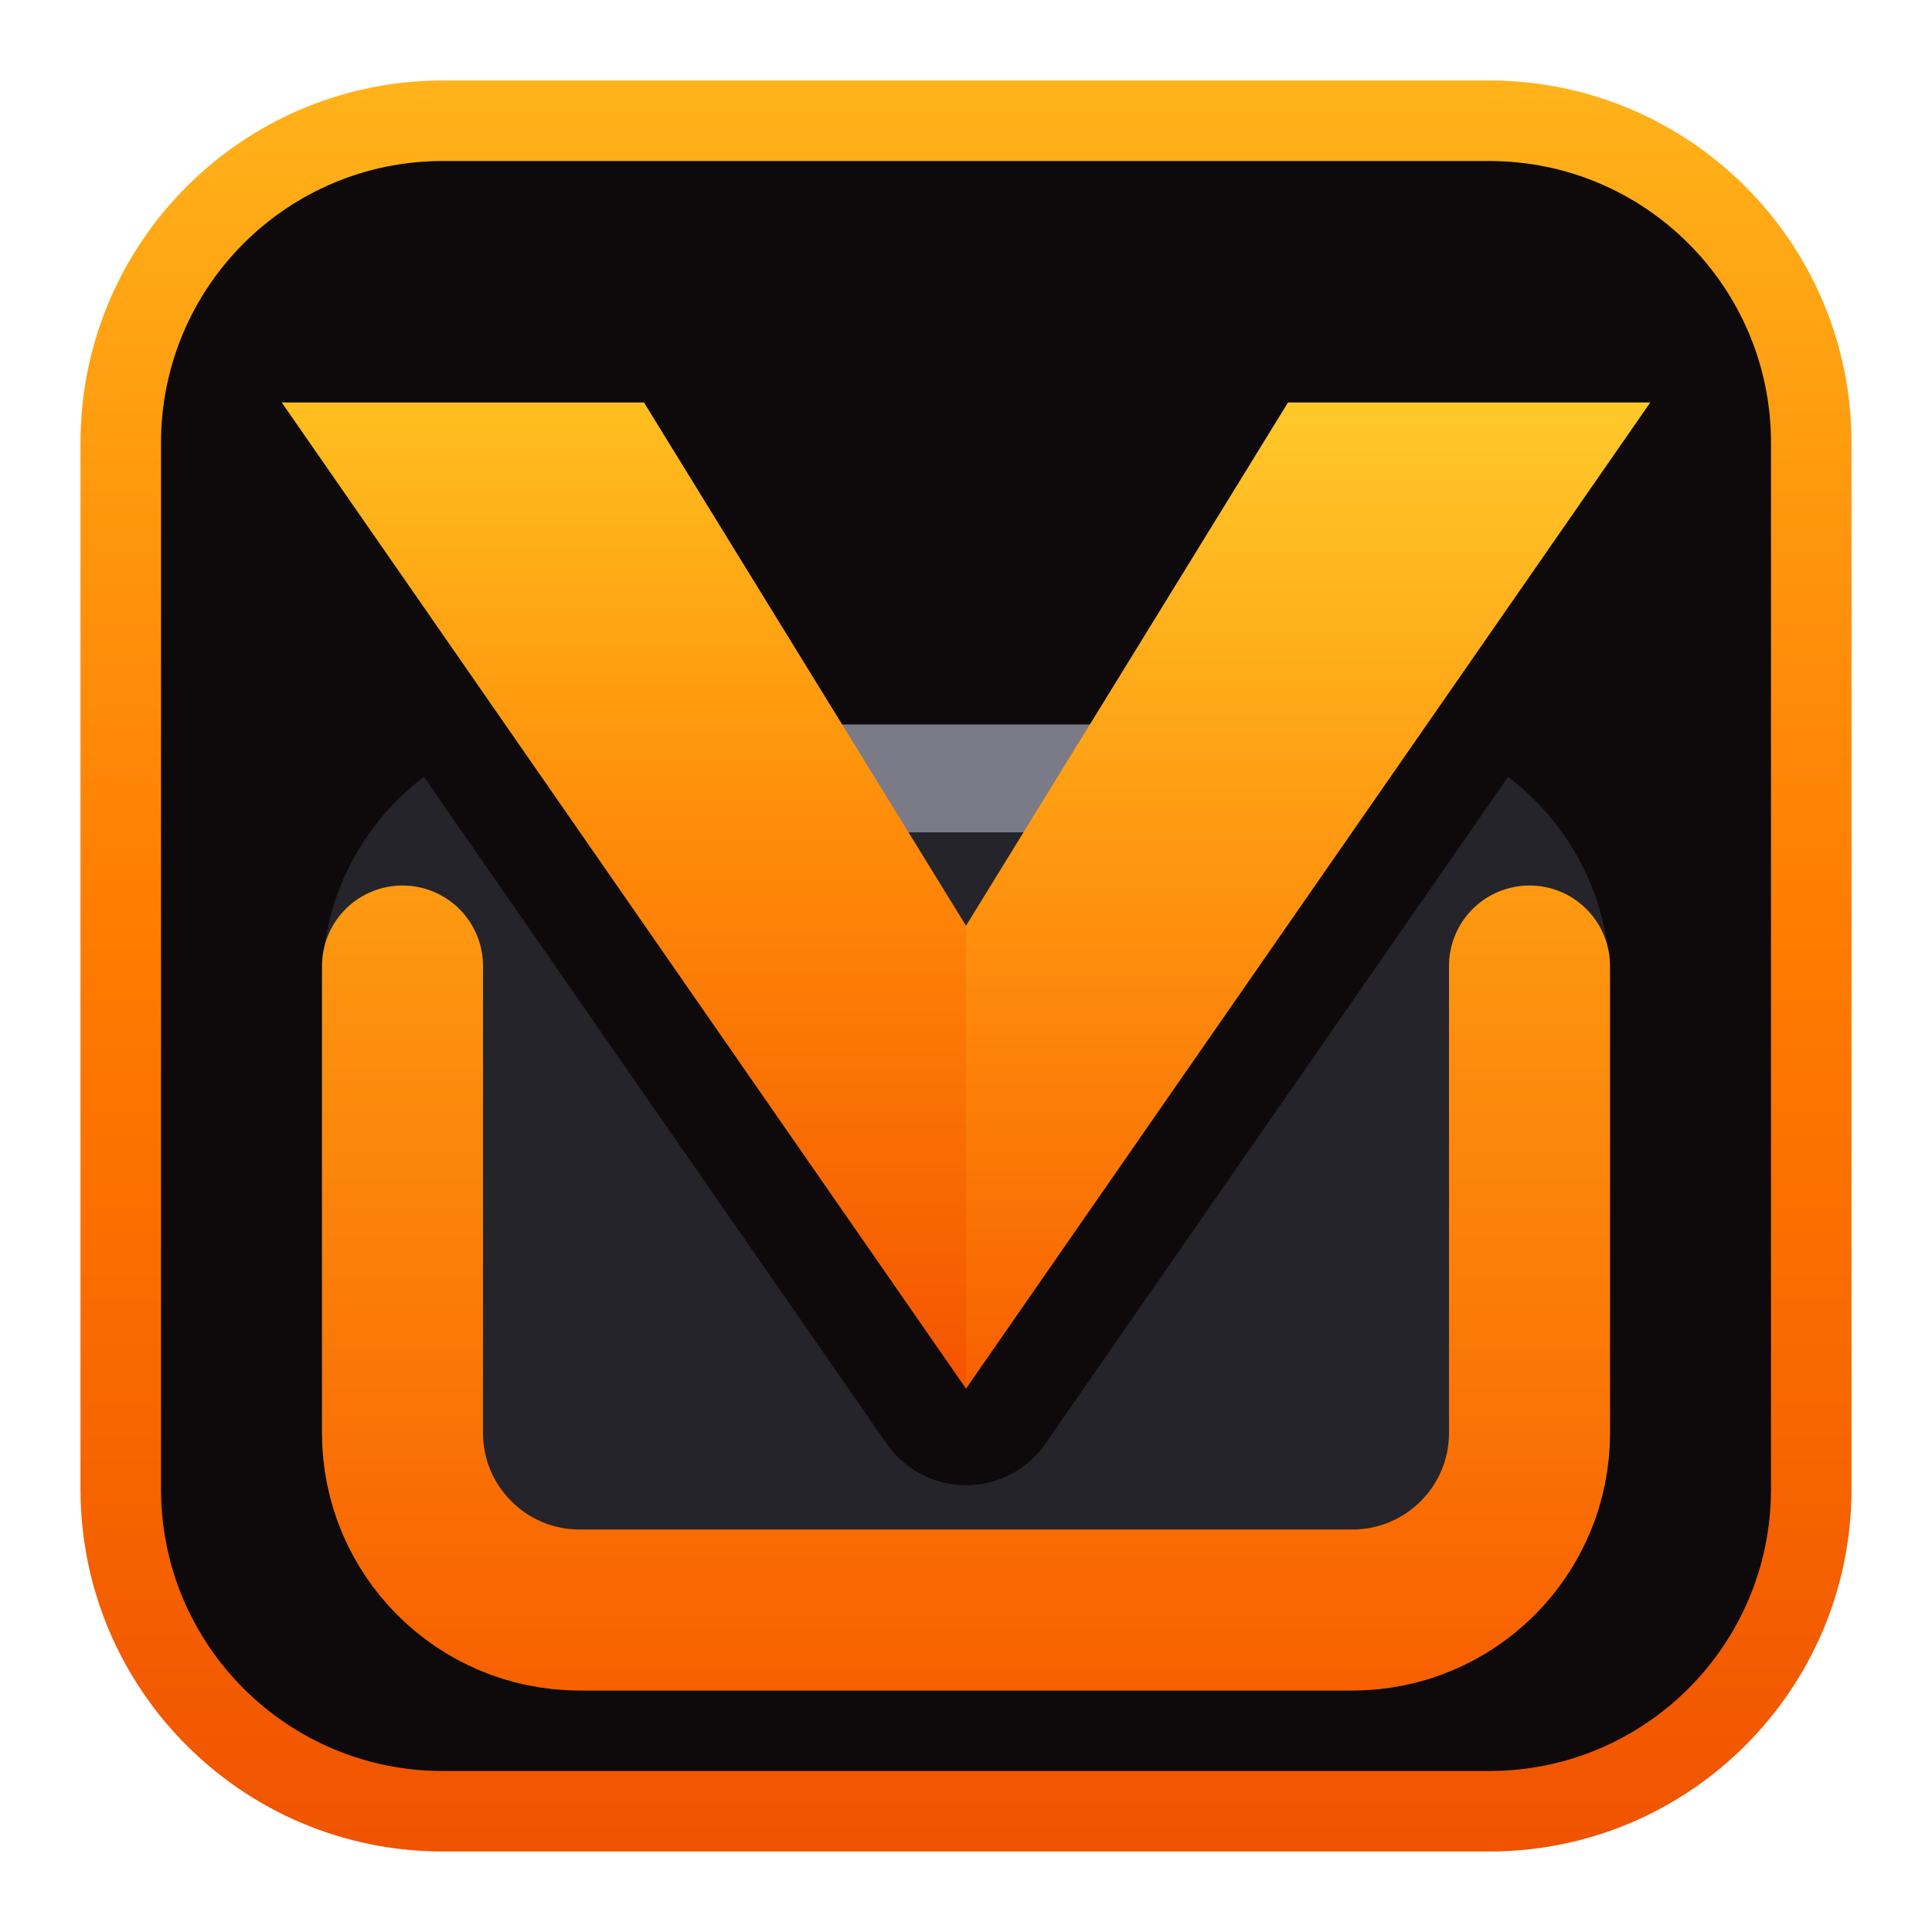
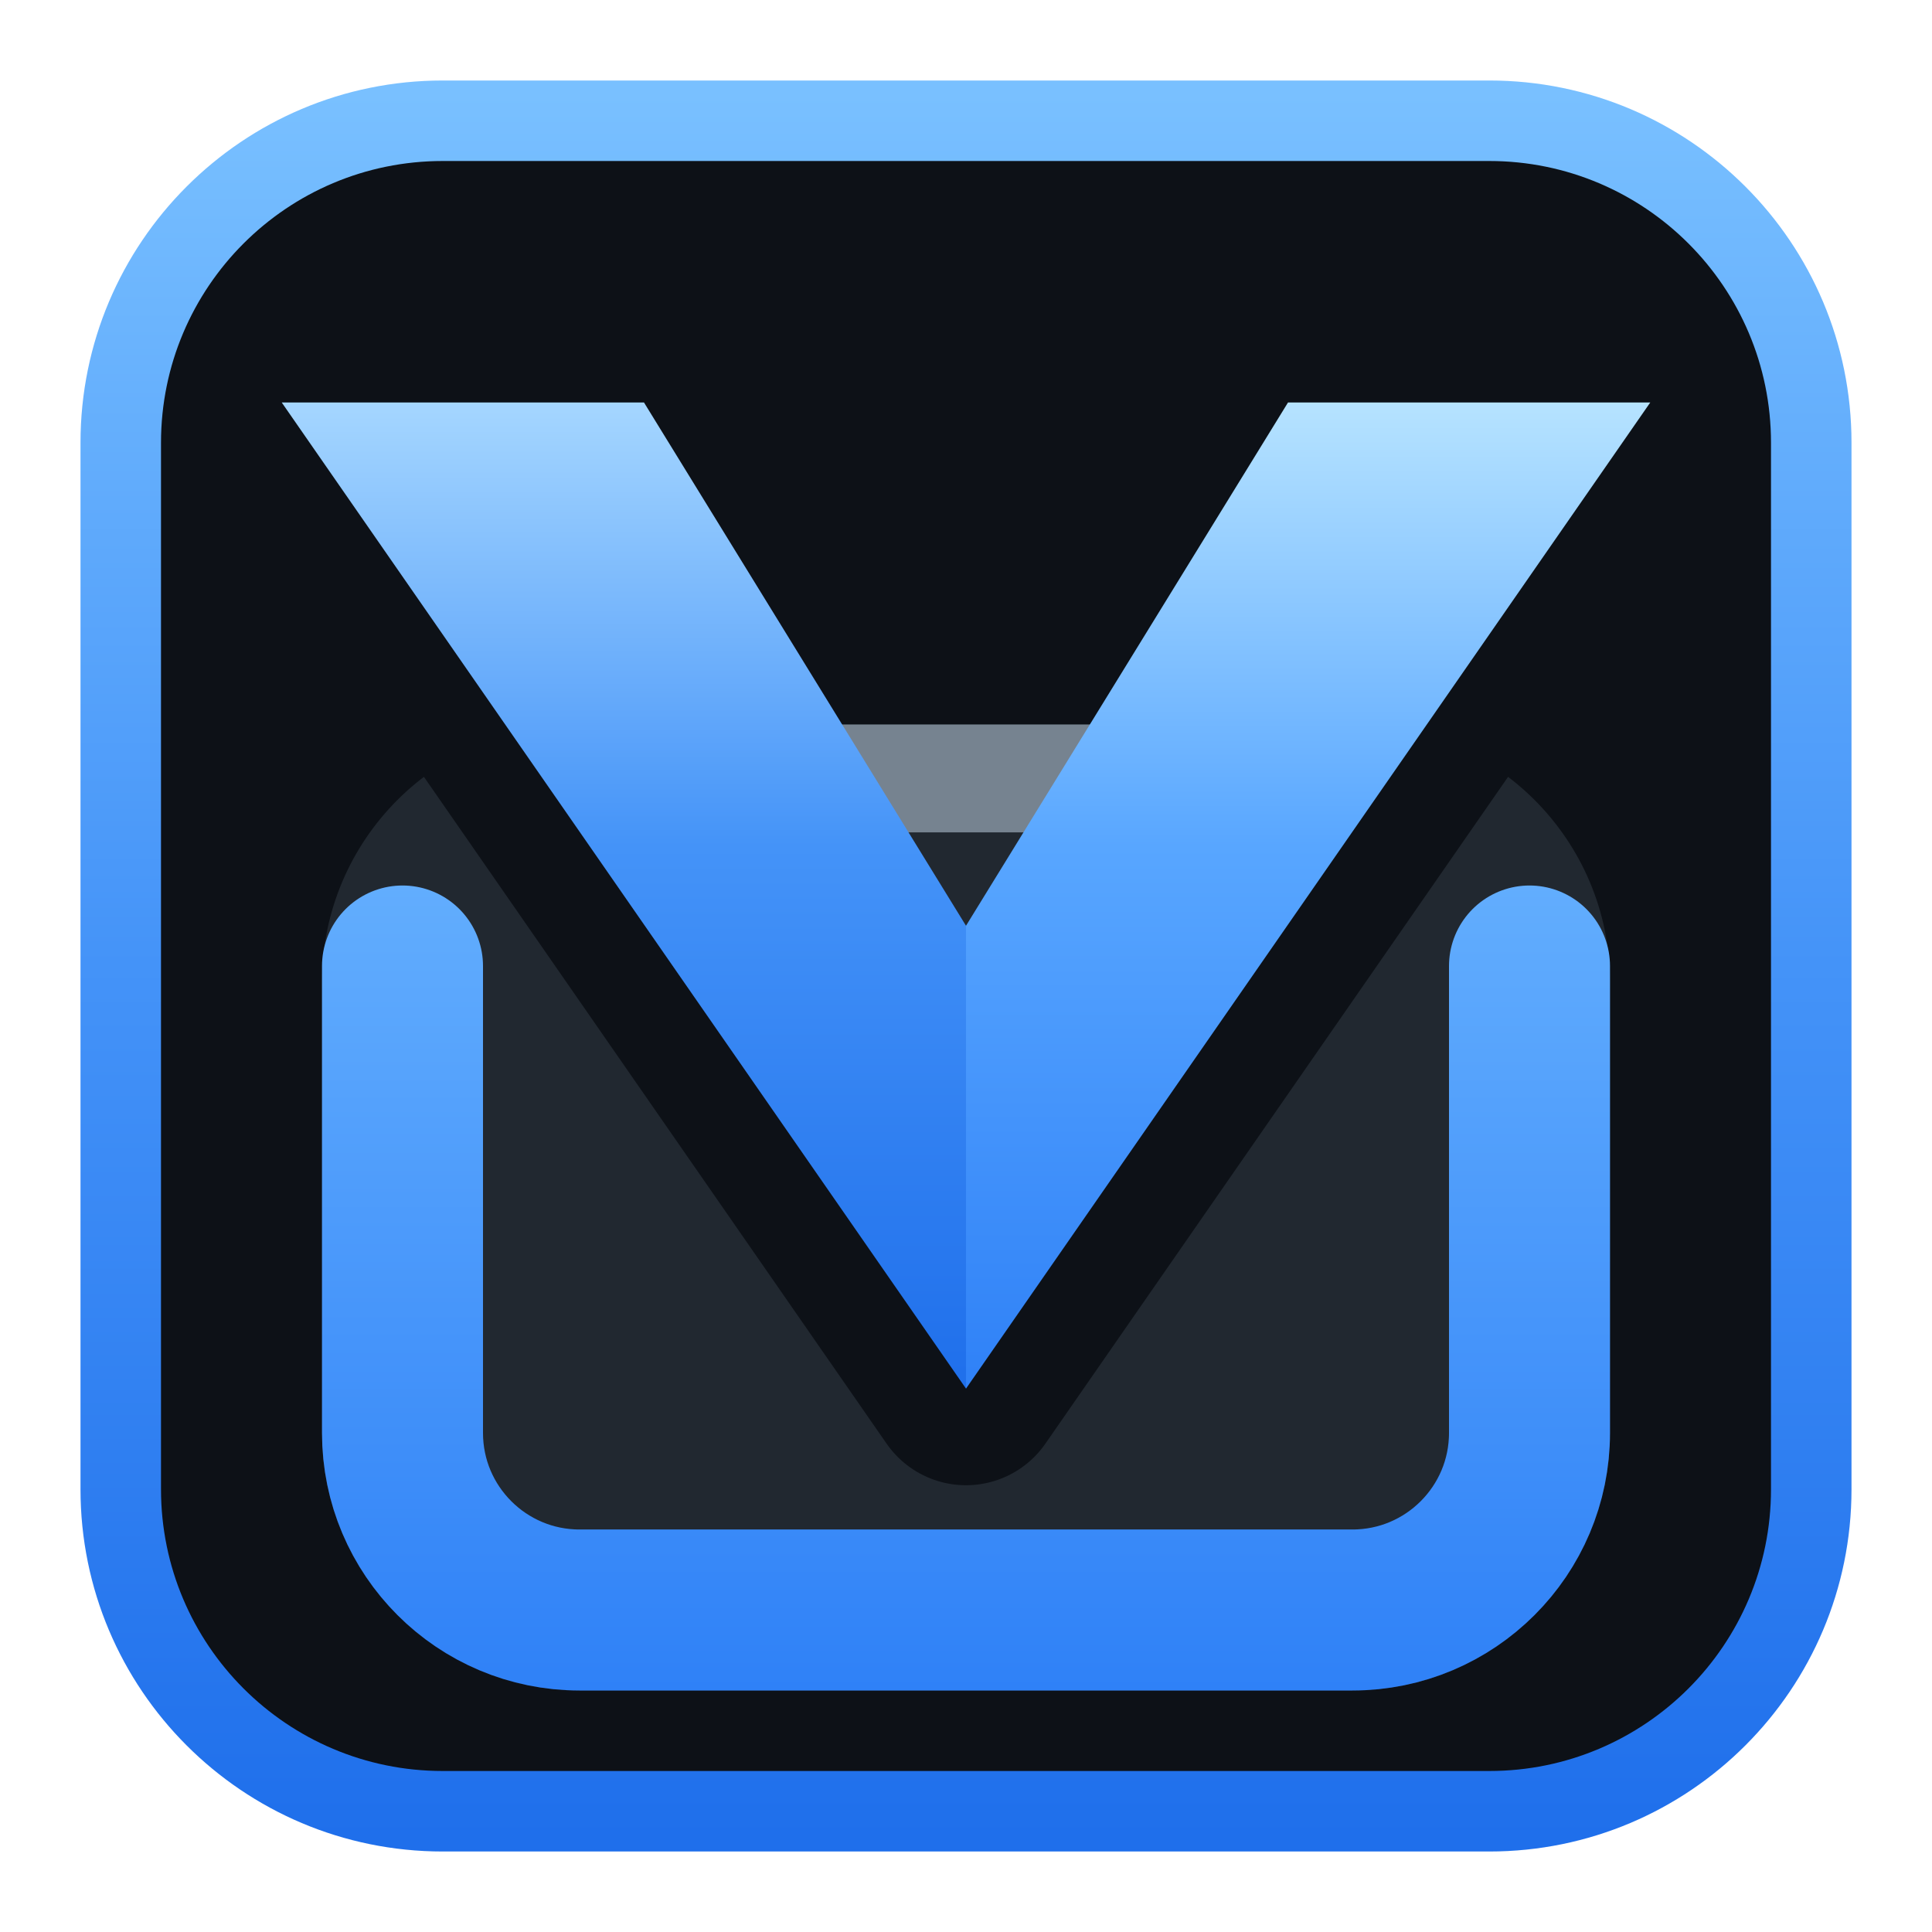
<svg xmlns="http://www.w3.org/2000/svg" width="24" height="24" viewBox="0 0 24 24">
  <defs>
    <linearGradient id="rim" x1="0" y1="0" x2="0" y2="1">
-       <stop offset="0" stop-color="#ffb21a" />
-       <stop offset="0.5" stop-color="#ff7a00" />
-       <stop offset="1" stop-color="#f05400" />
+       <stop offset="0" stop-color="#79c0ff" />
+       <stop offset="0.5" stop-color="#4493f8" />
+       <stop offset="1" stop-color="#1f6feb" />
    </linearGradient>
    <linearGradient id="v-left" gradientUnits="userSpaceOnUse" x1="0" y1="5" x2="0" y2="17.25">
-       <stop offset="0" stop-color="#ffbf1f" />
-       <stop offset="0.45" stop-color="#ff8a08" />
-       <stop offset="1" stop-color="#f45400" />
+       <stop offset="0" stop-color="#a5d6ff" />
+       <stop offset="0.45" stop-color="#4493f8" />
+       <stop offset="1" stop-color="#1f6feb" />
    </linearGradient>
    <linearGradient id="v-right" gradientUnits="userSpaceOnUse" x1="0" y1="5" x2="0" y2="17.25">
-       <stop offset="0" stop-color="#ffc92a" />
-       <stop offset="0.45" stop-color="#ff9810" />
-       <stop offset="1" stop-color="#f86000" />
+       <stop offset="0" stop-color="#b6e3ff" />
+       <stop offset="0.45" stop-color="#58a6ff" />
+       <stop offset="1" stop-color="#2f81f7" />
    </linearGradient>
    <linearGradient id="outline" gradientUnits="userSpaceOnUse" x1="0" y1="9" x2="0" y2="21">
-       <stop offset="0" stop-color="#ffa514" />
-       <stop offset="1" stop-color="#f86000" />
+       <stop offset="0" stop-color="#6cb6ff" />
+       <stop offset="1" stop-color="#2f81f7" />
    </linearGradient>
  </defs>
  <path d="M5.5 1H18.5A4.5 4.5 0 0 1 23 5.5V18.5A4.5 4.5 0 0 1 18.5 23H5.5A4.5 4.5 0 0 1 1 18.5V5.5A4.5 4.5 0 0 1 5.5 1Z" fill="url(#rim)" />
-   <path d="M5.5 2H18.5A3.5 3.5 0 0 1 22 5.5V18.5A3.5 3.5 0 0 1 18.5 22H5.5A3.5 3.5 0 0 1 2 18.5V5.5A3.5 3.5 0 0 1 5.5 2Z" fill="#0e0a0b" />
-   <path d="M7.2 9H16.8A3.2 3.2 0 0 1 20 12.2V17.8A3.2 3.2 0 0 1 16.8 21H7.2A3.2 3.2 0 0 1 4 17.8V12.2A3.2 3.2 0 0 1 7.2 9Z" fill="#25242a" />
-   <rect x="5.92" y="9" width="12.16" height="1.34" fill="#7a7b86" />
+   <path d="M5.5 2H18.5A3.5 3.5 0 0 1 22 5.5V18.5A3.5 3.5 0 0 1 18.5 22H5.5A3.5 3.5 0 0 1 2 18.5V5.5A3.5 3.5 0 0 1 5.5 2Z" fill="#0d1117" />
+   <path d="M7.2 9H16.8A3.2 3.2 0 0 1 20 12.2V17.8A3.2 3.2 0 0 1 16.8 21H7.2A3.2 3.2 0 0 1 4 17.8V12.2A3.2 3.2 0 0 1 7.2 9Z" fill="#212830" />
+   <rect x="5.92" y="9" width="12.16" height="1.34" fill="#768390" />
  <path d="M5 12V17.8A2.2 2.2 0 0 0 7.2 20H16.8A2.2 2.2 0 0 0 19 17.8V12" fill="none" stroke="url(#outline)" stroke-width="2" stroke-linecap="round" />
-   <polyline points="8,5 3.5,5 12,17.25 20.5,5 16,5" fill="none" stroke="#0e0a0b" stroke-width="2.4" stroke-linejoin="round" />
+   <polyline points="8,5 3.5,5 12,17.25 20.5,5 16,5" fill="none" stroke="#0d1117" stroke-width="2.4" stroke-linejoin="round" />
  <polygon points="3.5,5 8,5 12,11.5 12,17.25" fill="url(#v-left)" />
  <polygon points="16,5 20.5,5 12,17.25 12,11.5" fill="url(#v-right)" />
</svg>
